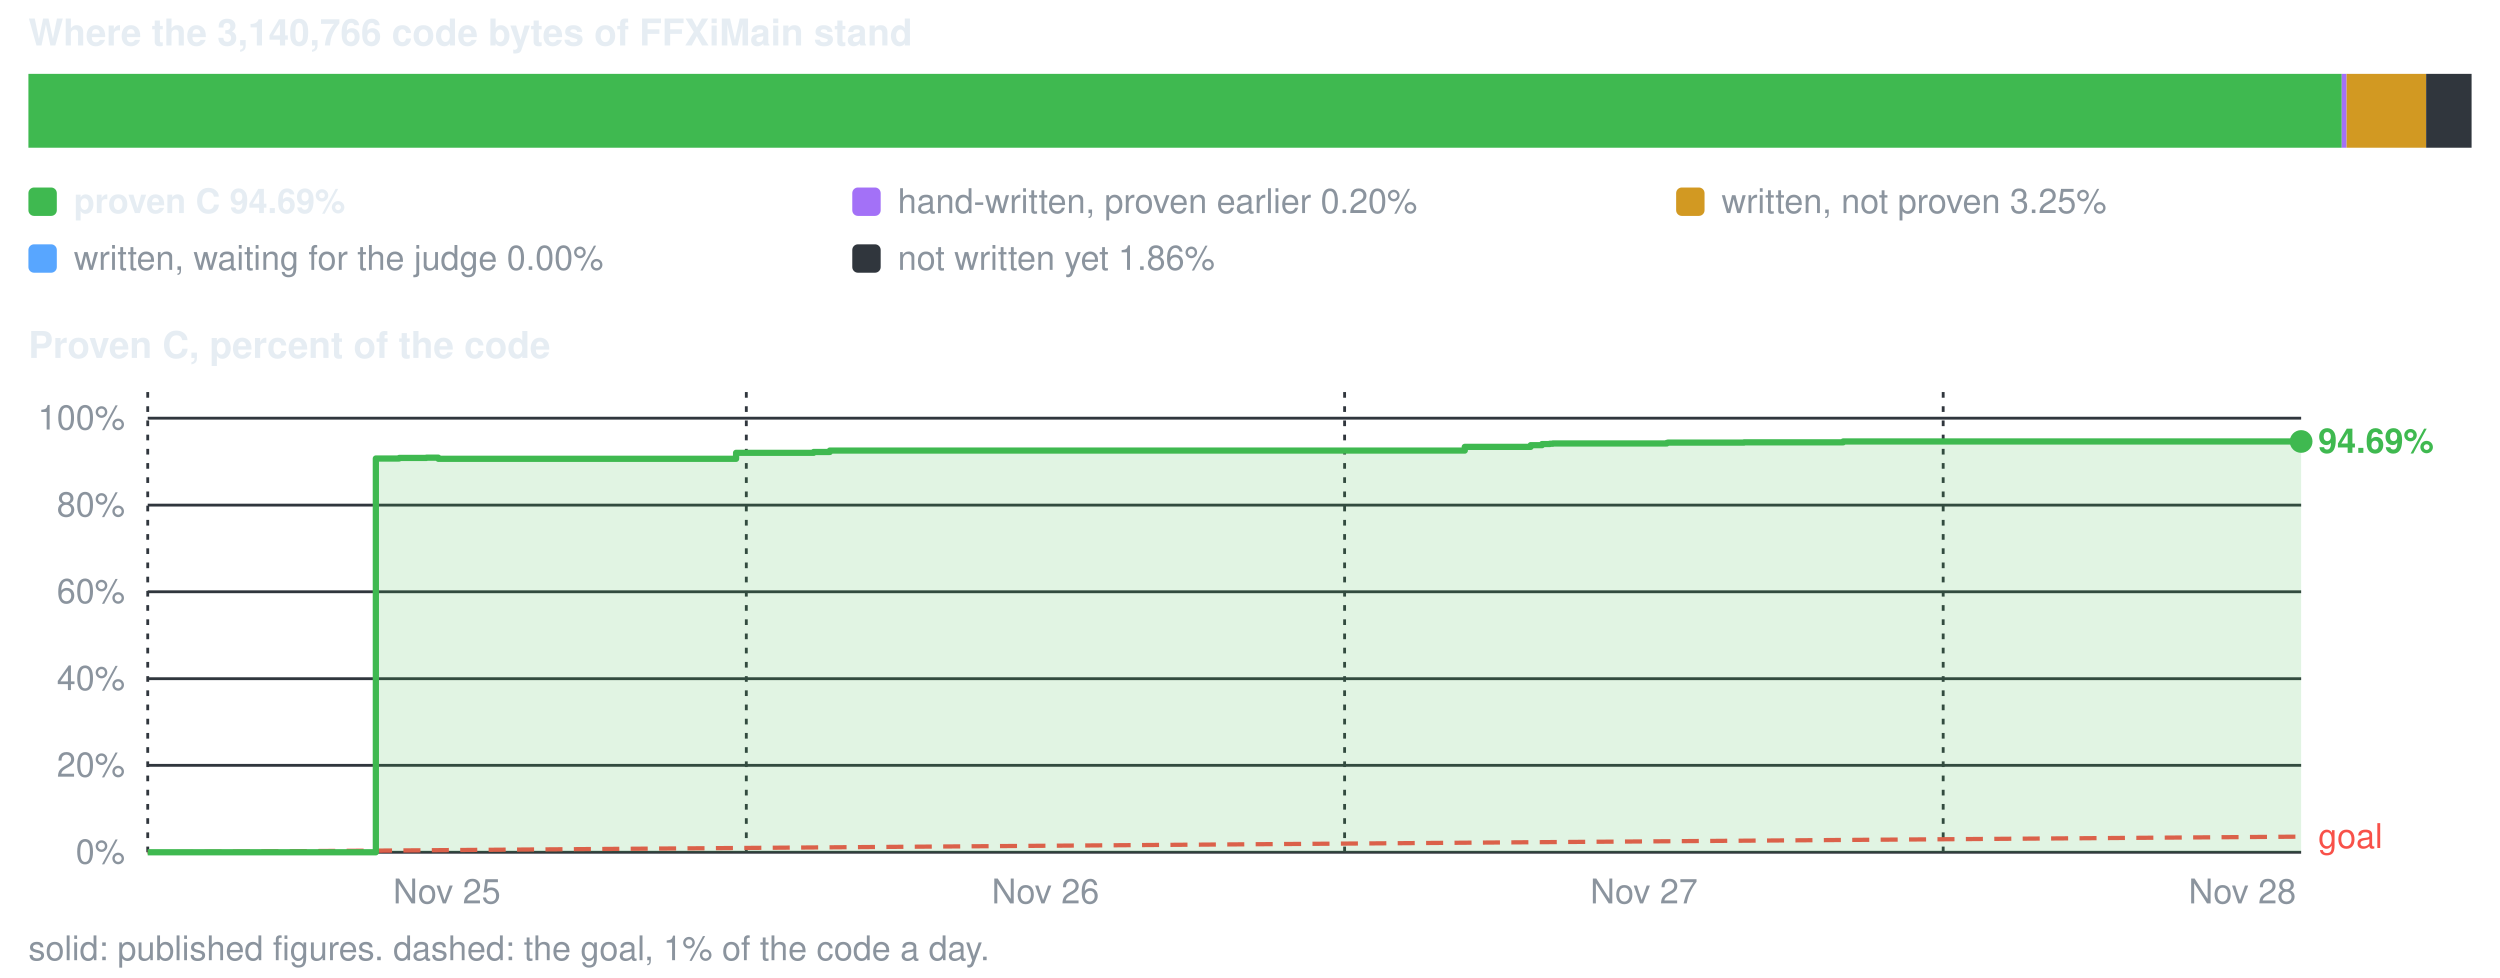
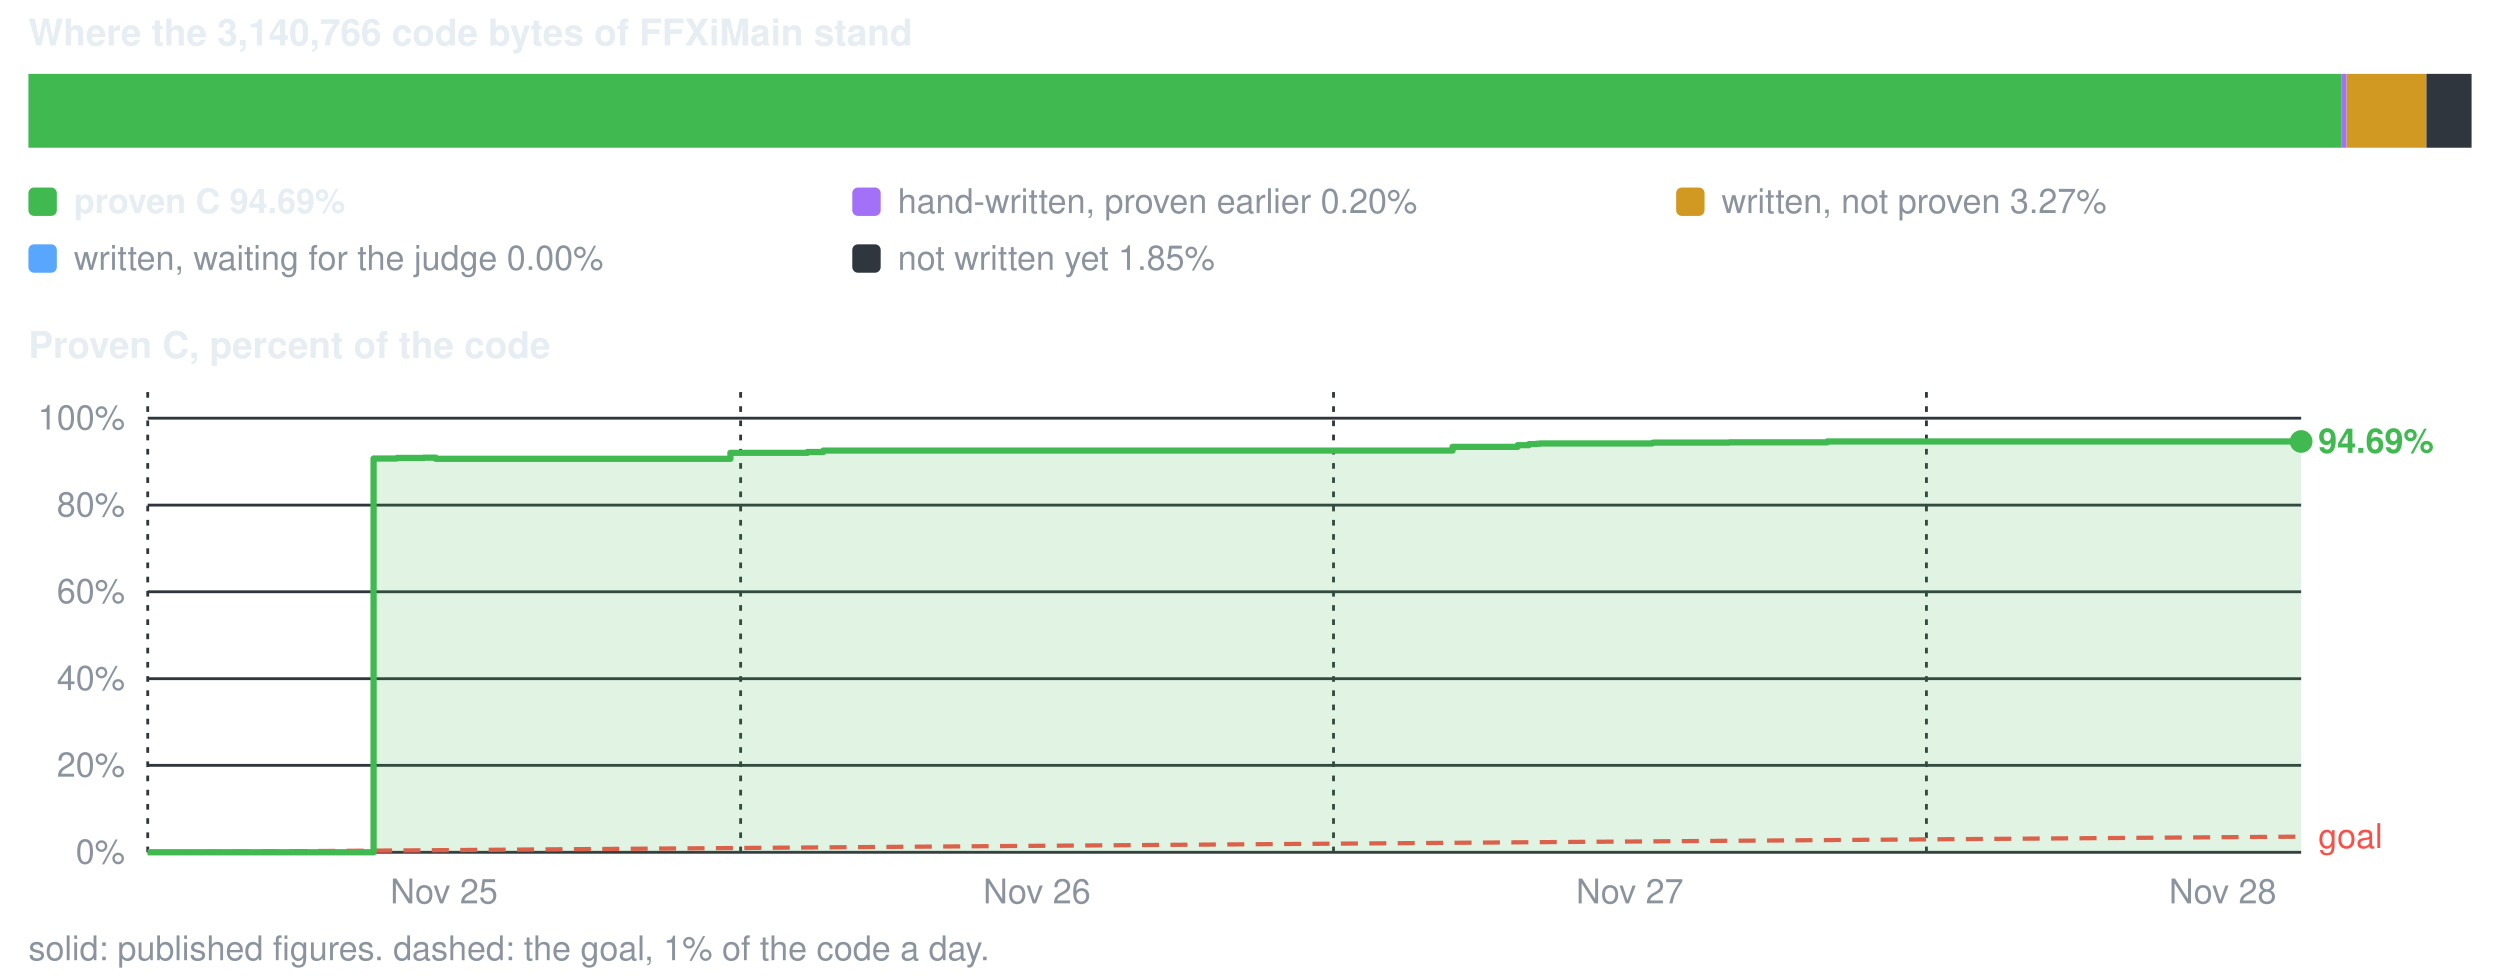
<svg xmlns="http://www.w3.org/2000/svg" viewBox="0 0 880 344" width="880" height="344" role="img" aria-label="conversion progress">
  <style>text{font-family:-apple-system,BlinkMacSystemFont,'Segoe UI',Helvetica,Arial,sans-serif;font-size:12px;fill:#8b949e}.s{fill:#e6edf3;font-weight:600}.b{font-size:13px}</style>
  <text x="10" y="16" class="s b">Where the 3,140,766 code bytes of FFXiMain stand</text>
  <rect x="10.0" y="26" width="814.3" height="26" fill="#3fb950" />
  <rect x="824.3" y="26" width="1.7" height="26" fill="#a371f7" />
-   <rect x="826.0" y="26" width="28.0" height="26" fill="#d29922" />
-   <rect x="854.0" y="26" width="16.0" height="26" fill="#30363d" />
+   <rect x="826.0" y="26" width="28.1" height="26" fill="#d29922" />
+   <rect x="854.1" y="26" width="15.9" height="26" fill="#30363d" />
  <rect x="10" y="66" width="10" height="10" rx="2" fill="#3fb950" />
  <text x="26" y="75" class="s">proven C 94.69%</text>
  <rect x="300" y="66" width="10" height="10" rx="2" fill="#a371f7" />
  <text x="316" y="75">hand-written, proven earlier 0.20%</text>
  <rect x="590" y="66" width="10" height="10" rx="2" fill="#d29922" />
-   <text x="606" y="75">written, not proven 3.25%</text>
+   <text x="606" y="75">written, not proven 3.27%</text>
  <rect x="10" y="86" width="10" height="10" rx="2" fill="#58a6ff" />
  <text x="26" y="95">written, waiting for the judge 0.00%</text>
  <rect x="300" y="86" width="10" height="10" rx="2" fill="#30363d" />
-   <text x="316" y="95">not written yet 1.86%</text>
+   <text x="316" y="95">not written yet 1.85%</text>
  <text x="10" y="126" class="s b">Proven C, percent of the code</text>
  <line x1="52" y1="300.0" x2="810" y2="300.0" stroke="#30363d" stroke-width="1" />
  <text x="44" y="304.0" text-anchor="end">0%</text>
  <line x1="52" y1="269.4" x2="810" y2="269.4" stroke="#30363d" stroke-width="1" />
  <text x="44" y="273.4" text-anchor="end">20%</text>
  <line x1="52" y1="238.9" x2="810" y2="238.9" stroke="#30363d" stroke-width="1" />
  <text x="44" y="242.9" text-anchor="end">40%</text>
  <line x1="52" y1="208.3" x2="810" y2="208.3" stroke="#30363d" stroke-width="1" />
  <text x="44" y="212.3" text-anchor="end">60%</text>
  <line x1="52" y1="177.8" x2="810" y2="177.8" stroke="#30363d" stroke-width="1" />
  <text x="44" y="181.8" text-anchor="end">80%</text>
  <line x1="52" y1="147.2" x2="810" y2="147.2" stroke="#30363d" stroke-width="1" />
  <text x="44" y="151.2" text-anchor="end">100%</text>
  <line x1="52.0" y1="138" x2="52.0" y2="300" stroke="#30363d" stroke-width="1" stroke-dasharray="2 3" />
-   <text x="157.3" y="318" text-anchor="middle">Nov 25</text>
-   <line x1="262.7" y1="138" x2="262.7" y2="300" stroke="#30363d" stroke-width="1" stroke-dasharray="2 3" />
-   <text x="368.0" y="318" text-anchor="middle">Nov 26</text>
-   <line x1="473.3" y1="138" x2="473.3" y2="300" stroke="#30363d" stroke-width="1" stroke-dasharray="2 3" />
-   <text x="578.7" y="318" text-anchor="middle">Nov 27</text>
-   <line x1="684.0" y1="138" x2="684.0" y2="300" stroke="#30363d" stroke-width="1" stroke-dasharray="2 3" />
-   <text x="789.3" y="318" text-anchor="middle">Nov 28</text>
+   <text x="156.3" y="318" text-anchor="middle">Nov 25</text>
+   <line x1="260.7" y1="138" x2="260.7" y2="300" stroke="#30363d" stroke-width="1" stroke-dasharray="2 3" />
+   <text x="365.0" y="318" text-anchor="middle">Nov 26</text>
+   <line x1="469.4" y1="138" x2="469.4" y2="300" stroke="#30363d" stroke-width="1" stroke-dasharray="2 3" />
+   <text x="573.7" y="318" text-anchor="middle">Nov 27</text>
+   <line x1="678.1" y1="138" x2="678.1" y2="300" stroke="#30363d" stroke-width="1" stroke-dasharray="2 3" />
+   <text x="782.4" y="318" text-anchor="middle">Nov 28</text>
  <line x1="52.0" y1="300.0" x2="810.0" y2="294.5" stroke="#f85149" stroke-width="1.5" stroke-dasharray="6 4" />
  <text x="816.0" y="298.5" style="fill:#f85149">goal</text>
-   <path d="M52.0 300.0 H132.3 V161.4 H140.5 V161.2 H144.1 V161.2 H145.8 V161.2 H150.1 V161.1 H152.6 V161.1 H154.3 V161.5 H259.1 V159.4 H286.4 V159.1 H292.1 V158.6 H293.8 V158.6 H295.2 V158.6 H297.6 V158.6 H305.5 V158.6 H322.1 V158.6 H515.6 V157.3 H538.8 V156.7 H542.8 V156.3 H545.5 V156.2 H546.6 V156.1 H547.3 V156.1 H547.9 V156.1 H548.2 V156.1 H550.2 V156.1 H550.7 V156.1 H586.7 V155.9 H587.1 V155.8 H587.2 V155.8 H588.2 V155.8 H588.3 V155.8 H593.4 V155.8 H613.9 V155.7 H615.0 V155.7 H635.6 V155.7 H637.9 V155.7 H648.8 V155.4 H790.0 V155.4 H810.0 V155.4 V300.0 H52.0 Z" fill="#3fb950" fill-opacity="0.16" />
-   <path d="M52.0 300.0 H132.3 V161.4 H140.5 V161.2 H144.1 V161.2 H145.8 V161.2 H150.1 V161.1 H152.6 V161.1 H154.3 V161.5 H259.1 V159.4 H286.4 V159.1 H292.1 V158.6 H293.8 V158.6 H295.2 V158.6 H297.6 V158.6 H305.5 V158.6 H322.1 V158.6 H515.6 V157.3 H538.8 V156.7 H542.8 V156.3 H545.5 V156.2 H546.6 V156.1 H547.3 V156.1 H547.9 V156.1 H548.2 V156.1 H550.2 V156.1 H550.7 V156.1 H586.7 V155.9 H587.1 V155.8 H587.2 V155.8 H588.2 V155.8 H588.3 V155.8 H593.4 V155.8 H613.9 V155.7 H615.0 V155.7 H635.6 V155.7 H637.9 V155.7 H648.8 V155.4 H790.0 V155.4 H810.0 V155.4" fill="none" stroke="#3fb950" stroke-width="2.2" stroke-linejoin="round" />
+   <path d="M52.0 300.0 H131.5 V161.4 H139.7 V161.2 H143.2 V161.2 H144.9 V161.2 H149.2 V161.1 H151.6 V161.1 H153.4 V161.5 H257.1 V159.4 H284.2 V159.1 H289.8 V158.6 H291.5 V158.6 H292.9 V158.6 H295.3 V158.6 H303.1 V158.6 H319.6 V158.6 H511.3 V157.3 H534.2 V156.7 H538.2 V156.3 H540.9 V156.2 H542.0 V156.1 H542.7 V156.1 H543.2 V156.1 H543.6 V156.1 H545.6 V156.1 H546.1 V156.1 H581.6 V155.9 H582.1 V155.8 H582.2 V155.8 H583.1 V155.8 H583.2 V155.8 H588.3 V155.8 H608.7 V155.7 H609.8 V155.7 H630.1 V155.7 H632.4 V155.7 H643.2 V155.4 H783.1 V155.4 H802.9 V155.4 H810.0 V155.4 V300.0 H52.0 Z" fill="#3fb950" fill-opacity="0.16" />
+   <path d="M52.0 300.0 H131.5 V161.4 H139.7 V161.2 H143.2 V161.2 H144.9 V161.2 H149.2 V161.1 H151.6 V161.1 H153.4 V161.5 H257.1 V159.4 H284.2 V159.1 H289.8 V158.6 H291.5 V158.6 H292.9 V158.6 H295.3 V158.6 H303.1 V158.6 H319.6 V158.6 H511.3 V157.3 H534.2 V156.7 H538.2 V156.3 H540.9 V156.2 H542.0 V156.1 H542.7 V156.1 H543.2 V156.1 H543.6 V156.1 H545.6 V156.1 H546.1 V156.1 H581.6 V155.9 H582.1 V155.8 H582.2 V155.8 H583.1 V155.8 H583.2 V155.8 H588.3 V155.8 H608.7 V155.7 H609.8 V155.7 H630.1 V155.7 H632.4 V155.7 H643.2 V155.4 H783.1 V155.4 H802.9 V155.4 H810.0 V155.4" fill="none" stroke="#3fb950" stroke-width="2.2" stroke-linejoin="round" />
  <circle cx="810.0" cy="155.4" r="4" fill="#3fb950" />
  <text x="816.0" y="159.4" class="s" style="fill:#3fb950">94.69%</text>
  <text x="10" y="338">solid: published figures. dashed: the goal, 1% of the code a day.</text>
</svg>
